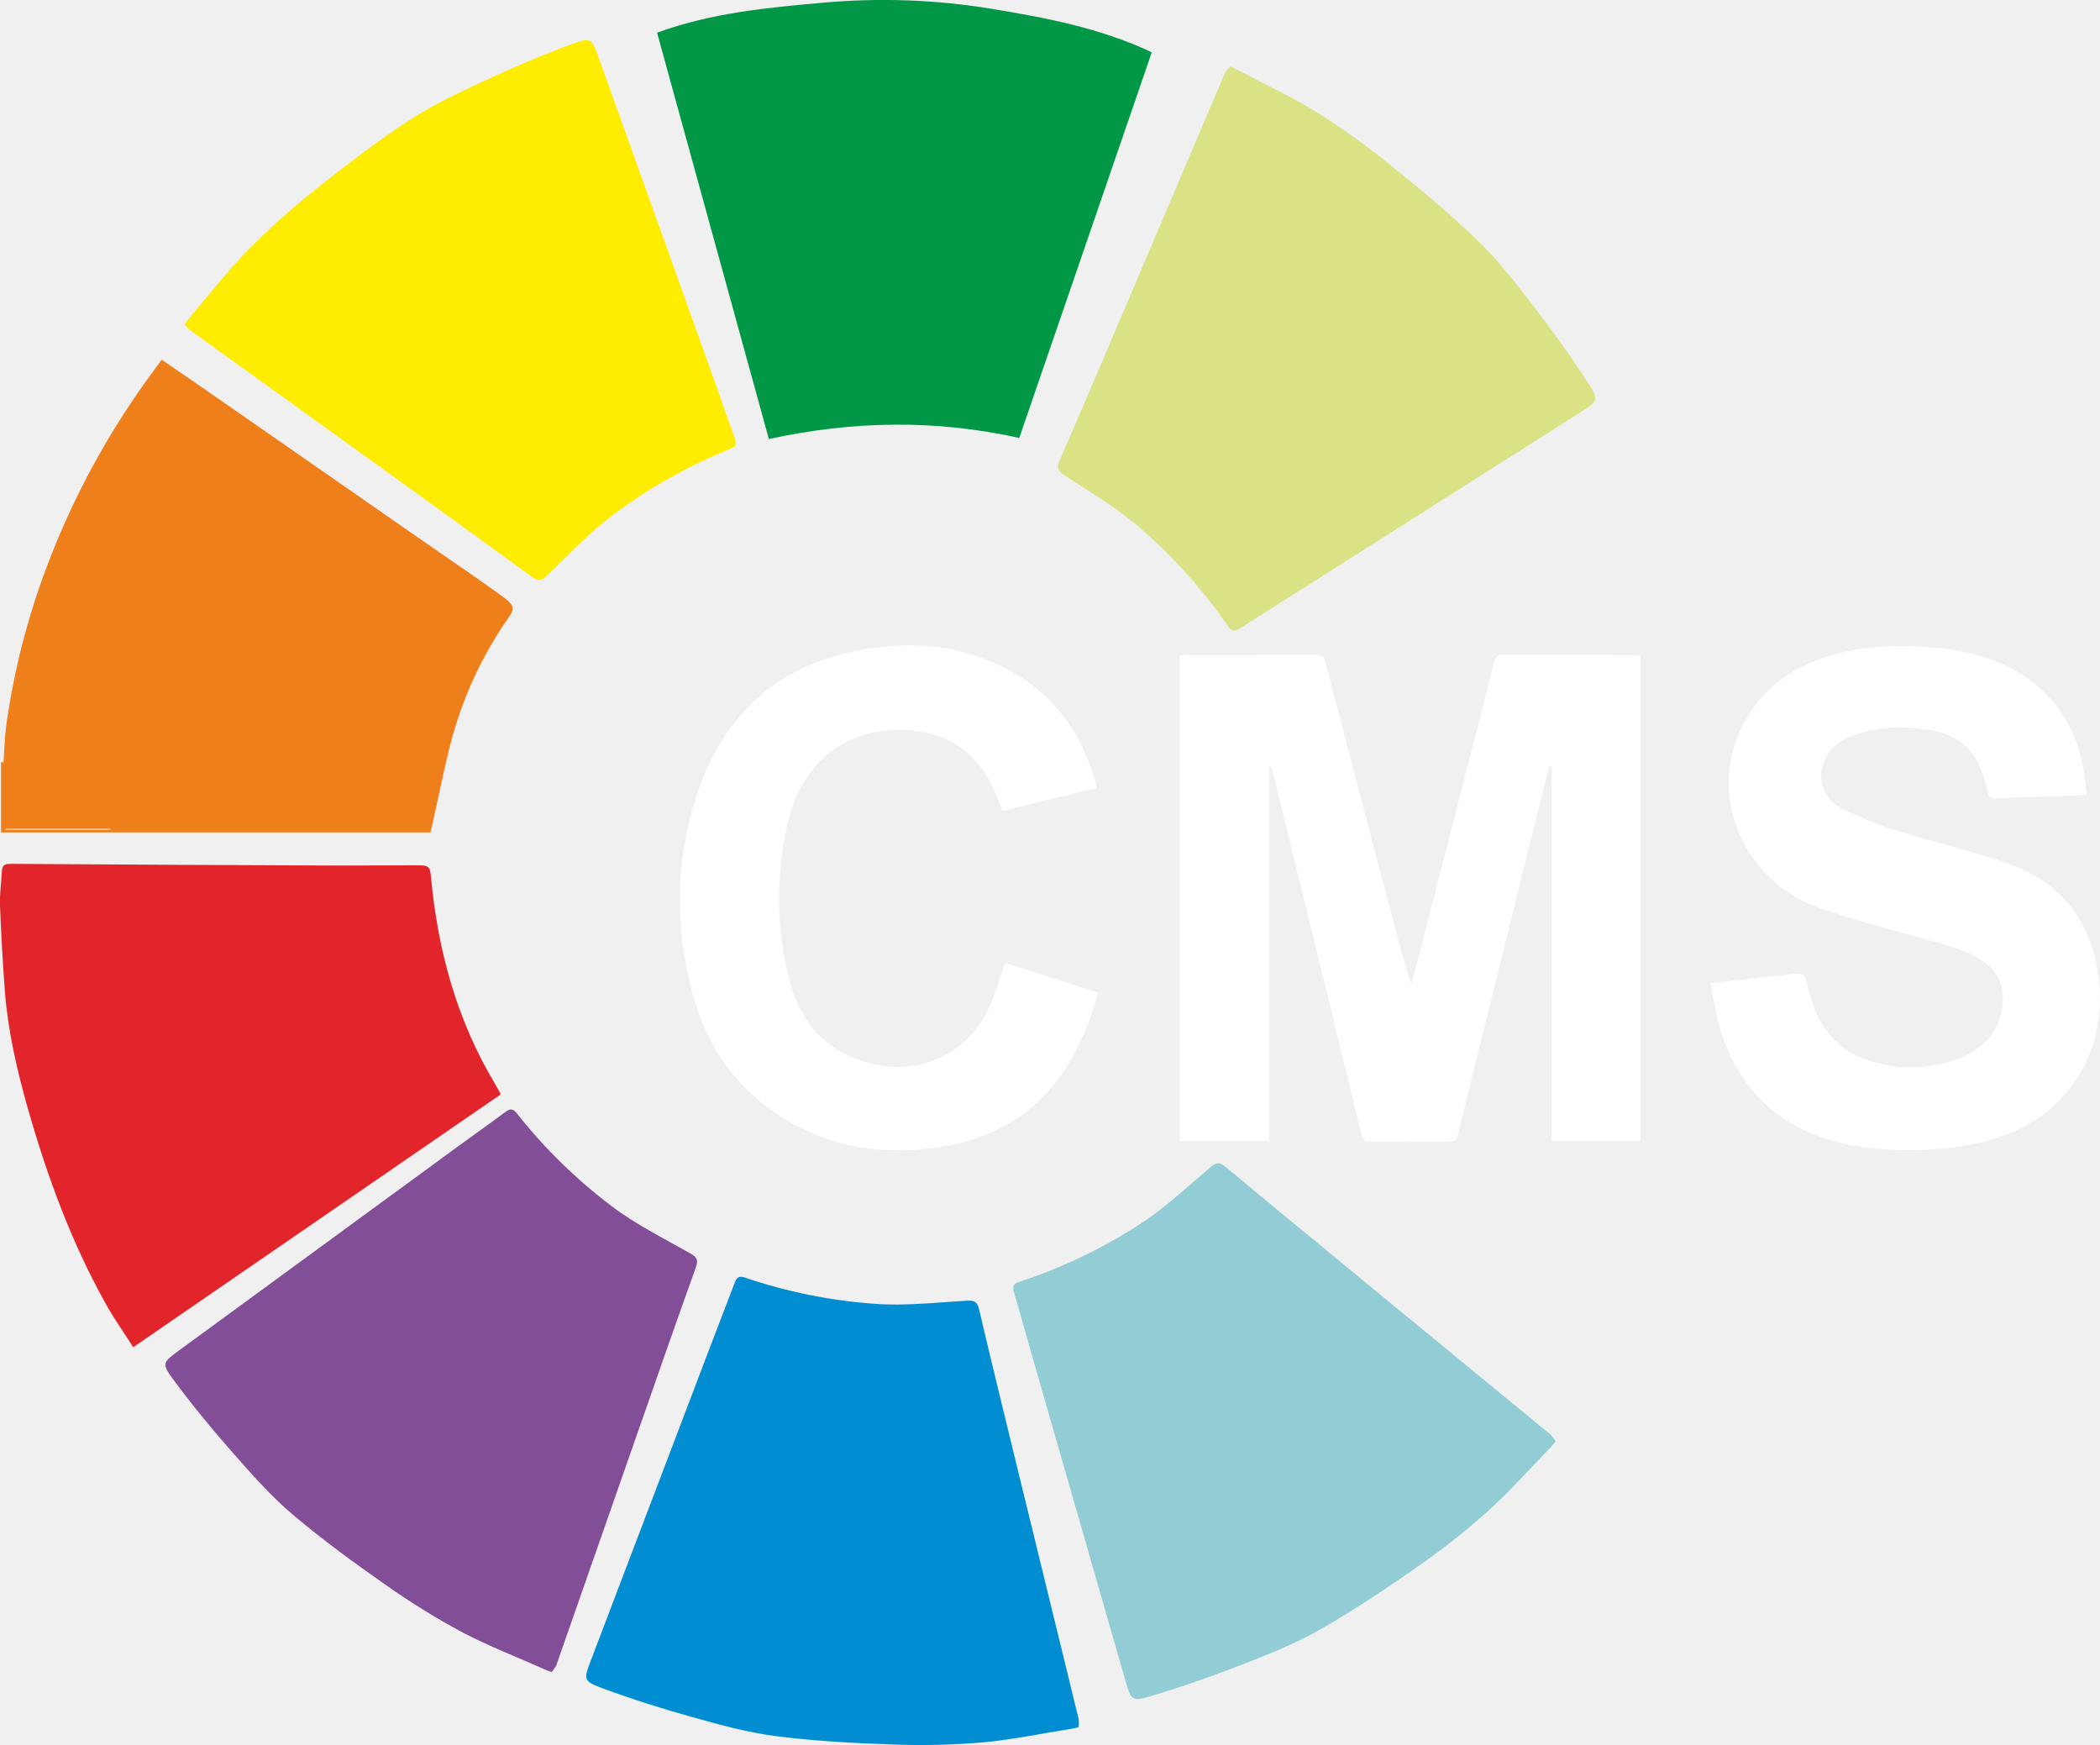
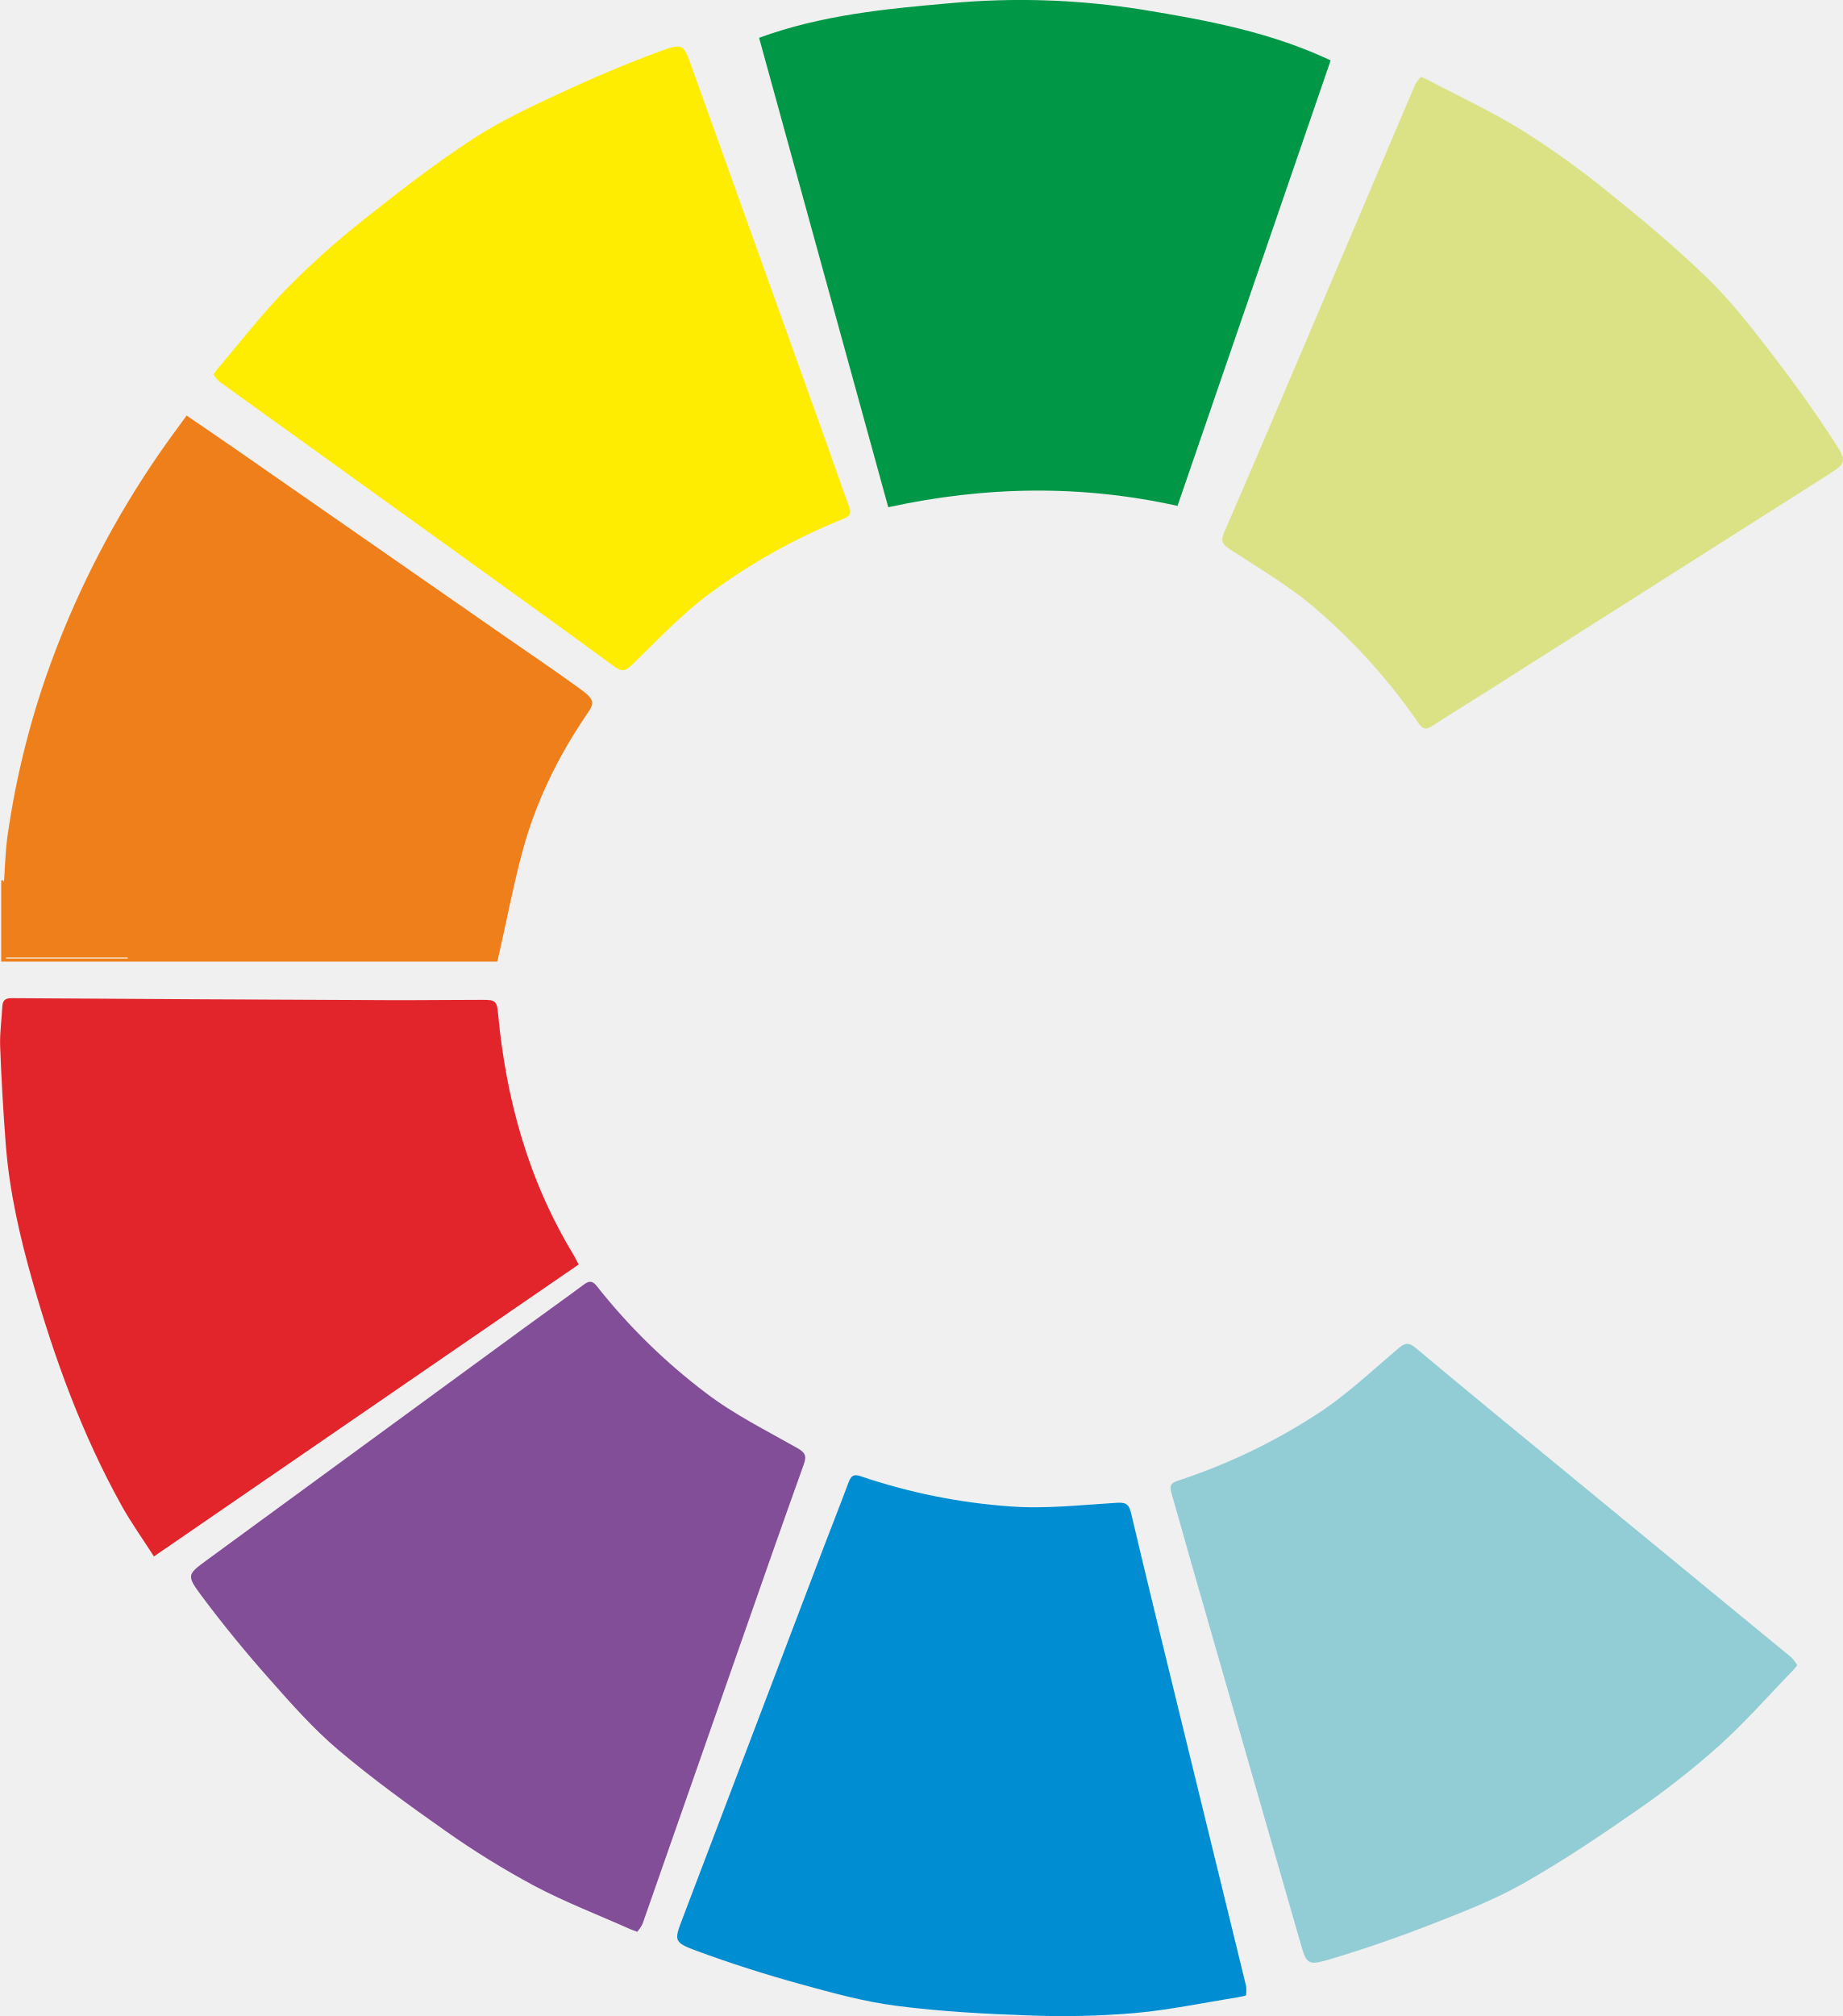
- <svg xmlns="http://www.w3.org/2000/svg" viewBox="0 0 676.21 561.79" version="1.1" id="svg34">
-   <defs id="defs4">
-     <style id="style2">.cls-1{fill:#e2252b;}.cls-2{fill:#824e98;}.cls-3{fill:#ef7f1b;}.cls-4{fill:#2c2a28;}.cls-5{fill:#009746;}.cls-6{fill:#fff;}.cls-7{fill:#dbe285;}.cls-8{fill:#008dd2;}.cls-9{fill:#92cdd5;}.cls-10{fill:#feed00;}</style>
+ <svg xmlns="http://www.w3.org/2000/svg" id="Layer_1" data-name="Layer 1" viewBox="0 0 762.6 834">
+   <defs>
+     <style>.cls-1{fill:#e2252b;}.cls-2{fill:#824e98;}.cls-3{fill:#ef7f1b;}.cls-4{fill:#009746;}.cls-5{fill:#fff;}.cls-6{fill:#dbe285;}.cls-7{fill:#008dd2;}.cls-8{fill:#92cdd5;}.cls-9{fill:#feed00;}</style>
  </defs>
-   <g id="Layer_2" data-name="Layer 2">
-     <g id="Layer_1-2" data-name="Layer 1">
-       <path class="cls-1" d="M42.91,433.73c-3.17-5-6.39-9.44-9-14.23C22.89,399.73,15.19,378.63,9,357c-3.53-12.41-6.42-25-7.44-37.88C.88,309.92.38,300.74,0,291.57c-.14-3.64.42-7.3.59-11,.09-1.71.67-2.47,2.59-2.46q52.69.35,105.38.55c8.67,0,17.34-.08,26-.08,3.54,0,3.91.42,4.23,3.9,2.21,23.68,8.38,46.13,20.73,66.66.54.9,1,1.85,1.74,3.18Z" id="path8" />
-       <path class="cls-2" d="M177.62,538.32c-1-.38-1.53-.54-2-.76-8.91-4-18.06-7.49-26.67-12a237.57,237.57,0,0,1-24.74-15.3c-10.22-7.14-20.34-14.51-29.84-22.56-7-5.9-13.11-12.84-19.17-19.71C68.47,460.35,62,452.51,56,444.4c-4.06-5.45-3.66-5.75,1.73-9.69l89.09-65.15c5.32-3.89,10.71-7.7,16-11.63,1.47-1.09,2.42-1,3.56.45a167.07,167.07,0,0,0,30.49,29.87c7.79,5.92,16.72,10.36,25.29,15.21,2.19,1.24,2.8,2.11,1.9,4.6-6.14,17.1-12.13,34.26-18.12,51.41q-13.41,38.29-26.79,76.61A10.52,10.52,0,0,1,177.62,538.32Z" id="path10" />
-       <path class="cls-3" d="M138.61,268H.33V245.35l.61-.06a8.51,8.51,0,0,1,.26,1.11,2.32,2.32,0,0,1-.2,1.29c.35-4.95.43-9.93,1.11-14.83a237,237,0,0,1,12.83-50.09,260.36,260.36,0,0,1,29.42-56.29c2.45-3.58,5.06-7,7.7-10.69,6.53,4.5,12.83,8.8,19.09,13.15q34.32,23.84,68.6,47.69c7.3,5.08,14.69,10,21.88,15.27,4.68,3.4,4,4.19,1.62,7.67A125.74,125.74,0,0,0,145.72,237c-2.51,9.2-4.28,18.61-6.39,27.93C139.14,265.8,138.92,266.66,138.61,268Zm-103-.92-.11-.16H1.7v.16Z" id="path12" />
-       <path class="cls-4" d="M528.18,211.09V367.31H499.62V246.78l-.68-.12c-.85,3.22-1.74,6.44-2.54,9.69q-7.14,28.8-14.25,57.61c-4.24,17.13-8.57,34.24-12.72,51.39-.45,1.85-1.2,2.23-2.87,2.22-8.4-.06-16.81-.11-25.21,0-2,0-2.58-.79-3-2.48Q428.85,326,419.25,287q-4.54-18.57-9.07-37.15c-.25-1-.59-2-.88-3l-.66,0V367.37H379.91V211c.83,0,1.68-.15,2.54-.15,13.77,0,27.54,0,41.31-.05,1.88,0,2.54.57,3,2.38q11.5,44.12,23.16,88.17c1.36,5.15,2.73,10.3,4.56,15.52,1.05-4,2.12-8,3.14-12q7.64-29.65,15.23-59.3c2.77-10.79,5.56-21.58,8.28-32.38.36-1.43.7-2.41,2.52-2.4,14.4.07,28.8,0,43.19.06A9.06,9.06,0,0,1,528.18,211.09Z" id="path14" style="fill:#ffffff" />
-       <path class="cls-5" d="M247.58,141.35c-12.06-43.82-24-87.23-36-130.82C229.05,4.14,247,2.47,264.92.88A214.72,214.72,0,0,1,318.8,2.76C336.61,5.67,354.27,9,370.88,16.84Q349.64,78.61,328.21,141C301.28,135,274.52,135.47,247.58,141.35Z" id="path16" />
-       <path class="cls-4" d="M671.88,255.92c-3.6.16-6.7.32-9.81.43-6.52.24-13,.41-19.56.71-1.59.07-2.12-.49-2.45-2a47.39,47.39,0,0,0-2.31-7.67c-2.83-6.94-8.23-10.95-15.47-12.19-8.54-1.47-17.1-1.49-25.37,1.57-3.75,1.39-7.11,3.4-9,7.19-3,6-1.39,12.75,4.94,16.15a112.17,112.17,0,0,0,19.28,7.69c11.12,3.53,22.55,6.1,33.57,9.88,13.09,4.49,23.12,12.9,27.64,26.42,7,20.9,1,43-16.05,55.16-8,5.72-17.21,8.55-26.85,9.93a111.24,111.24,0,0,1-30.17.17c-24.66-3.22-41.9-17.38-47.59-42.86-.71-3.2-1.21-6.45-1.87-9.94,2.46-.31,4.62-.62,6.8-.85,6.74-.73,13.5-1.36,20.23-2.17,2.47-.3,3.42.24,4,3,2.52,12.35,8.71,21.93,21.6,25.42a43.19,43.19,0,0,0,28.11-1.5c8.89-3.62,13.81-11.12,13.34-20a13.2,13.2,0,0,0-5.4-10.29c-5.58-4.24-12.2-5.72-18.71-7.57-11.22-3.18-22.55-6.05-33.58-9.8-11.84-4-21.12-11.64-26.56-23.14-10.43-22.08.41-47.81,23.78-56.89,10.43-4.05,21.31-5.11,32.36-4.67,10.31.41,20.45,1.89,29.82,6.59,14.26,7.16,22.17,18.89,24.52,34.53C671.42,251.32,671.6,253.45,671.88,255.92Z" id="path18" style="fill:#ffffff" />
-       <path class="cls-4" d="M353,253.67l-30.21,7.42c-1.23-3-2.18-5.9-3.53-8.57-5.69-11.21-15.1-16.83-27.47-17.46-19.82-1-33.46,10.76-38,29.28a106.81,106.81,0,0,0,.11,50.15c3,12.75,10.21,22.43,22.94,26.87,16.44,5.73,35.39,0,43-20.18,1.35-3.57,2.45-7.22,3.78-11.19l29.9,9.54a83.46,83.46,0,0,1-9.89,23.67c-10.18,16.27-25.37,24.32-44,26.51-14.68,1.72-28.9.1-42.17-6.78-17.5-9.08-29-23.34-34.23-42.22-6.1-22.12-5.89-44.41,1.61-66.18,8-23.14,23.83-38.68,47.89-44.34,18.46-4.35,36.79-3.25,53.73,6.47,13.82,7.93,22.08,20.2,26.35,35.35A14.93,14.93,0,0,1,353,253.67Z" id="path20" style="fill:#ffffff" />
-       <path class="cls-6" d="M35.64,267.05H1.7v-.16H35.53Z" id="path22" />
-       <path class="cls-7" d="M396.07,21.42c1,.44,1.5.63,2,.88,8.63,4.55,17.53,8.66,25.82,13.77A235.61,235.61,0,0,1,447.54,53c9.73,7.79,19.34,15.81,28.29,24.47,6.57,6.34,12.24,13.67,17.84,20.93,6.19,8,12.12,16.26,17.63,24.76,3.69,5.7,3.27,6-2.37,9.55q-46.59,29.58-93.18,59.15c-5.57,3.54-11.19,7-16.73,10.56-1.53,1-2.48.85-3.52-.69A166.73,166.73,0,0,0,367,169.9c-7.38-6.43-16-11.44-24.23-16.85-2.11-1.38-2.66-2.29-1.6-4.71,7.25-16.66,14.35-33.38,21.47-50.1q15.88-37.35,31.76-74.69A10.42,10.42,0,0,1,396.07,21.42Z" id="path24" />
-       <path class="cls-8" d="M347.29,556.08c-1.06.24-1.57.39-2.1.47-9.64,1.52-19.23,3.55-28.93,4.42a237.1,237.1,0,0,1-29.08.65c-12.46-.43-25-1.1-37.31-2.68-9.06-1.15-18-3.63-26.82-6.09-9.76-2.71-19.45-5.77-28.94-9.28-6.37-2.36-6.2-2.83-3.82-9.07q19.62-51.57,39.24-103.16c2.34-6.16,4.78-12.29,7.08-18.47.64-1.71,1.48-2.16,3.24-1.56a166.66,166.66,0,0,0,41.83,8.45c9.76.73,19.67-.42,29.49-1,2.52-.16,3.5.24,4.11,2.82,4.16,17.68,8.48,35.33,12.79,53q9.62,39.42,19.26,78.84A10.47,10.47,0,0,1,347.29,556.08Z" id="path26" />
-       <path class="cls-9" d="M500.93,464.08c-.7.82-1,1.25-1.4,1.63-6.8,7-13.26,14.38-20.5,20.89a235.08,235.08,0,0,1-22.88,18c-10.22,7.13-20.63,14.1-31.46,20.24-7.94,4.51-16.57,7.89-25.11,11.21-9.43,3.68-19,7-28.72,9.93-6.52,1.94-6.66,1.46-8.5-5q-15.24-53-30.48-106.08c-1.82-6.34-3.54-12.7-5.41-19-.51-1.75-.11-2.62,1.66-3.19a166.86,166.86,0,0,0,38.53-18.34c8.25-5.27,15.49-12.13,23-18.5,1.92-1.63,2.94-1.9,5-.2,13.94,11.66,28,23.18,42,34.72q31.34,25.77,62.7,51.53A10.4,10.4,0,0,1,500.93,464.08Z" id="path28" />
-       <path class="cls-10" d="M59.48,104.32c.66-.87,1-1.32,1.3-1.72,6.33-7.43,12.3-15.2,19.11-22.16A236.25,236.25,0,0,1,101.58,61c9.74-7.77,19.68-15.39,30.09-22.22,7.63-5,16-8.93,24.34-12.79,9.18-4.28,18.53-8.25,28-11.76,6.37-2.34,6.55-1.87,8.8,4.41q18.6,51.95,37.22,103.91c2.22,6.2,4.35,12.45,6.62,18.64.62,1.71.28,2.6-1.45,3.28A166.94,166.94,0,0,0,198,165.29c-7.89,5.78-14.68,13.09-21.76,19.93-1.81,1.75-2.82,2.09-4.95.52-14.66-10.74-29.41-21.34-44.16-32q-32.92-23.72-65.87-47.41A10.35,10.35,0,0,1,59.48,104.32Z" id="path30" />
-     </g>
-   </g>
+   <path class="cls-1" d="M163.46,726.89c-4.71-7.36-9.49-14-13.44-21.13-16.29-29.34-27.71-60.66-36.85-92.85-5.23-18.42-9.52-37.09-11-56.24-1.07-13.59-1.82-27.2-2.35-40.82-.2-5.4.62-10.84.88-16.27.13-2.54,1-3.67,3.84-3.65q78.23.51,156.45.82c12.86.05,25.73-.13,38.6-.13,5.25,0,5.79.62,6.27,5.8,3.28,35.15,12.44,68.48,30.77,98.95.81,1.34,1.52,2.75,2.59,4.73Z" transform="translate(-99.76 -83)" />
+   <path class="cls-2" d="M363.44,882.16c-1.51-.57-2.27-.8-3-1.13-13.23-5.89-26.82-11.12-39.59-17.88a351.39,351.39,0,0,1-36.74-22.71C269,829.84,253.93,818.9,239.83,807c-10.34-8.76-19.47-19.06-28.47-29.26-10-11.27-19.54-22.91-28.53-35-6-8.09-5.42-8.53,2.57-14.38Q251.54,680,317.67,631.63c7.9-5.78,15.89-11.43,23.75-17.27,2.17-1.61,3.58-1.5,5.28.68A248,248,0,0,0,392,659.37c11.55,8.8,24.82,15.39,37.53,22.59,3.26,1.84,4.16,3.13,2.83,6.83-9.12,25.38-18,50.85-26.91,76.31Q385.53,822,365.66,878.83A15.22,15.22,0,0,1,363.44,882.16Z" transform="translate(-99.76 -83)" />
+   <path class="cls-3" d="M305.53,480.81H100.26V447.23l.9-.08a13,13,0,0,1,.38,1.64,3.44,3.44,0,0,1-.3,1.91c.53-7.33.64-14.73,1.65-22a352.63,352.63,0,0,1,19-74.37,387.47,387.47,0,0,1,43.67-83.56c3.64-5.32,7.52-10.46,11.43-15.87,9.7,6.67,19.05,13,28.35,19.52q50.94,35.37,101.83,70.79c10.84,7.54,21.81,14.91,32.49,22.67,7,5.05,5.9,6.22,2.4,11.39-11.59,17.16-20.59,35.6-26,55.56-3.72,13.67-6.35,27.64-9.48,41.47C306.31,477.59,306,478.87,305.53,480.81Zm-152.86-1.36-.17-.24H102.28v.24Z" transform="translate(-99.76 -83)" />
+   <path class="cls-4" d="M467.31,292.84c-17.9-65-35.64-129.49-53.45-194.2,25.93-9.49,52.62-12,79.19-14.33a319.43,319.43,0,0,1,80,2.78c26.45,4.33,52.66,9.27,77.31,20.9Q618.83,199.7,587,292.28C547,283.41,507.29,284.12,467.31,292.84Z" transform="translate(-99.76 -83)" />
+   <path class="cls-5" d="M152.67,479.45H102.28v-.24H152.5Z" transform="translate(-99.76 -83)" />
+   <path class="cls-6" d="M687.75,114.79c1.48.66,2.22.95,2.92,1.32,12.81,6.75,26,12.86,38.33,20.44a352.2,352.2,0,0,1,35.16,25.08c14.44,11.58,28.71,23.48,42,36.33,9.74,9.42,18.16,20.3,26.48,31.07,9.18,11.9,18,24.15,26.16,36.76,5.49,8.47,4.86,8.87-3.5,14.18L717,367.79c-8.26,5.24-16.61,10.36-24.83,15.66-2.28,1.47-3.68,1.27-5.23-1a247.36,247.36,0,0,0-42.26-47.21c-10.95-9.54-23.75-17-36-25-3.13-2.06-3.95-3.4-2.38-7,10.77-24.73,21.31-49.55,31.87-74.37Q661.75,173.4,685.32,118A15,15,0,0,1,687.75,114.79Z" transform="translate(-99.76 -83)" />
+   <path class="cls-7" d="M615.33,908.53c-1.57.35-2.34.57-3.12.69-14.31,2.27-28.55,5.28-42.94,6.57a353.5,353.5,0,0,1-43.18,1c-18.5-.64-37.05-1.63-55.39-4-13.44-1.72-26.71-5.39-39.81-9-14.48-4-28.87-8.57-43-13.79-9.45-3.5-9.19-4.2-5.67-13.45q29.13-76.57,58.25-153.15c3.49-9.15,7.1-18.25,10.52-27.42,1-2.54,2.19-3.21,4.8-2.31a247.81,247.81,0,0,0,62.11,12.53c14.48,1.08,29.2-.61,43.78-1.5,3.74-.23,5.19.36,6.09,4.19,6.18,26.25,12.6,52.45,19,78.65q14.28,58.53,28.59,117A14.75,14.75,0,0,1,615.33,908.53Z" transform="translate(-99.76 -83)" />
+   <path class="cls-8" d="M843.42,771.94c-1,1.23-1.54,1.86-2.09,2.43-10.08,10.39-19.67,21.35-30.42,31a352.65,352.65,0,0,1-34,26.67c-15.18,10.58-30.62,20.92-46.7,30.05-11.79,6.68-24.6,11.7-37.28,16.64-14,5.46-28.24,10.46-42.65,14.74-9.66,2.87-9.87,2.16-12.61-7.36q-22.62-78.75-45.25-157.49c-2.7-9.41-5.26-18.85-8-28.24-.77-2.6-.18-3.89,2.45-4.73a247.76,247.76,0,0,0,57.21-27.23c12.24-7.82,23-18,34.13-27.46,2.86-2.42,4.37-2.82,7.39-.3C706.3,658,727.15,675.09,748,692.22q46.53,38.25,93.08,76.5A15.35,15.35,0,0,1,843.42,771.94Z" transform="translate(-99.76 -83)" />
+   <path class="cls-9" d="M188.07,237.86c1-1.29,1.41-2,1.92-2.55,9.4-11,18.27-22.57,28.37-32.9a351.9,351.9,0,0,1,32.2-28.79c14.46-11.54,29.21-22.85,44.67-33,11.33-7.43,23.8-13.26,36.13-19,13.63-6.35,27.51-12.25,41.62-17.45,9.46-3.49,9.71-2.78,13,6.54Q413.66,187.86,441.29,265c3.3,9.21,6.46,18.48,9.83,27.67.93,2.54.42,3.86-2.15,4.88a247.29,247.29,0,0,0-55.34,30.83c-11.71,8.59-21.8,19.44-32.3,29.6-2.7,2.6-4.19,3.1-7.36.77-21.75-15.94-43.66-31.68-65.55-47.44q-48.88-35.19-97.8-70.37A14.86,14.86,0,0,1,188.07,237.86Z" transform="translate(-99.76 -83)" />
</svg>
